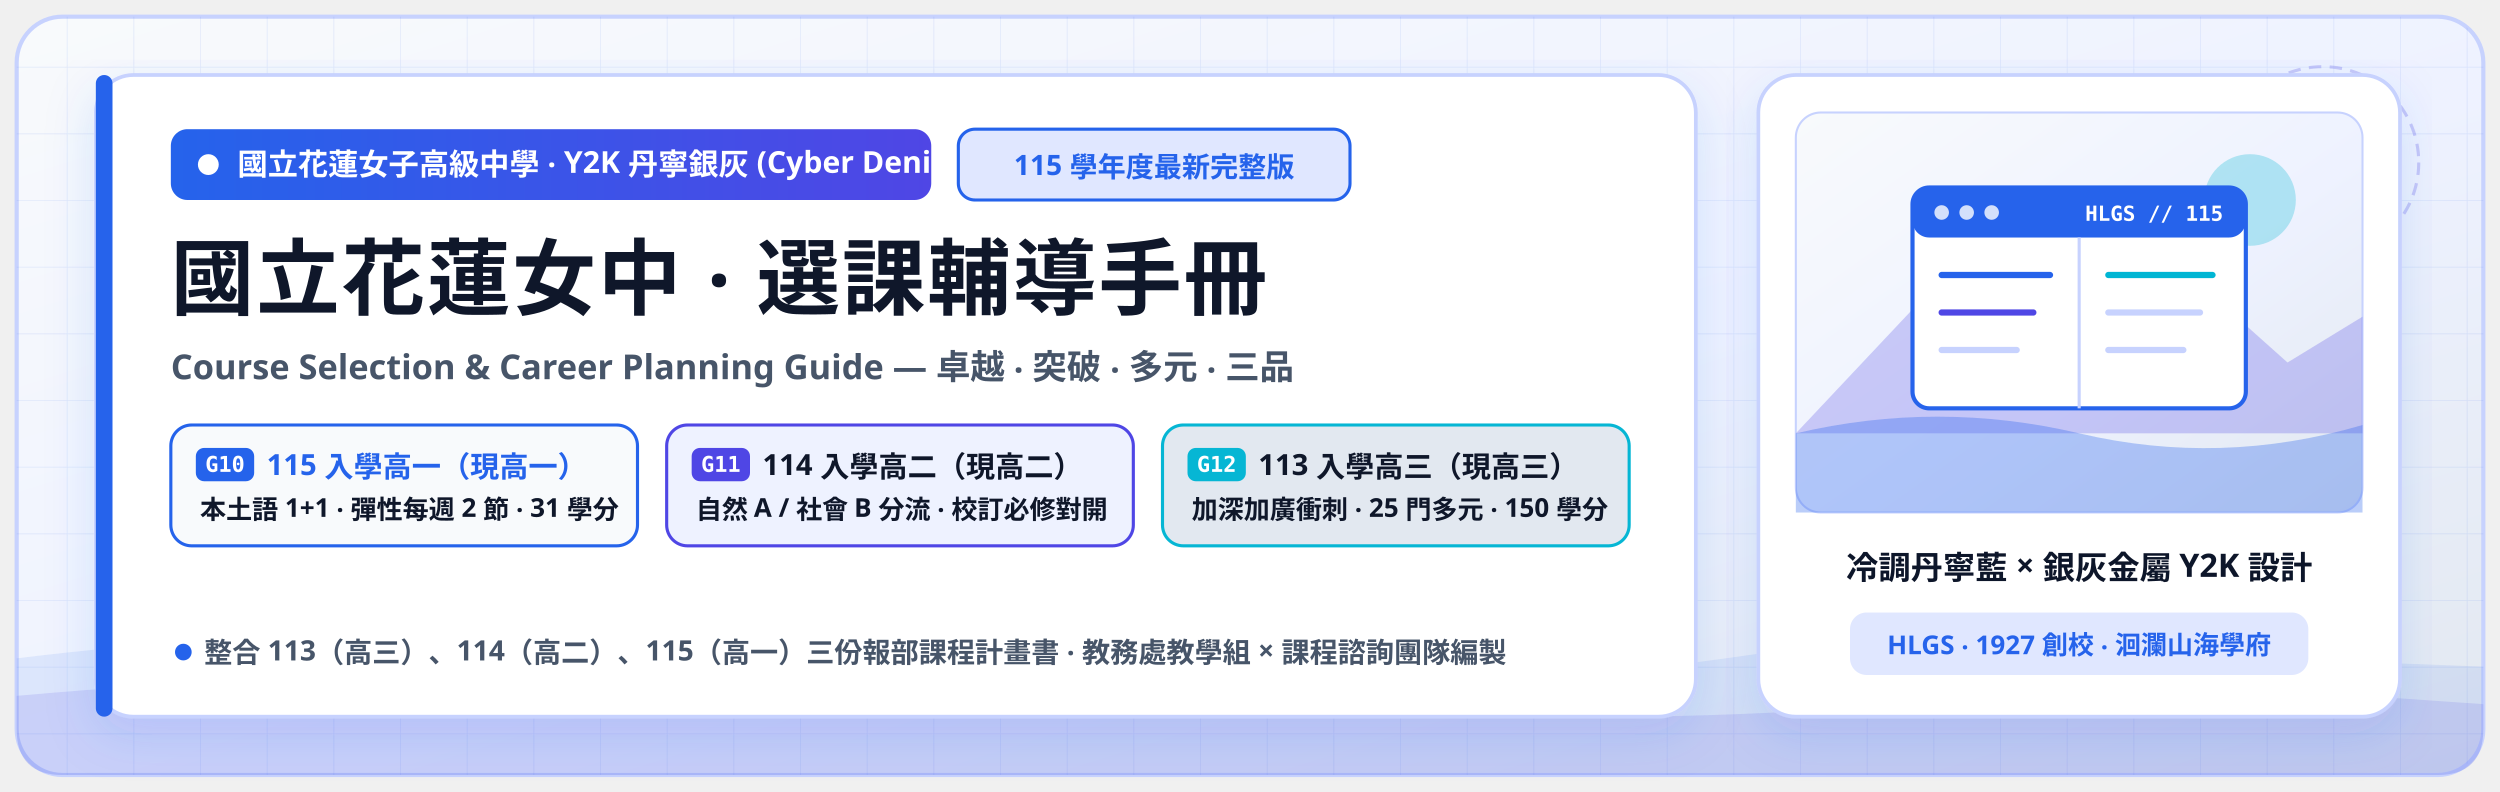
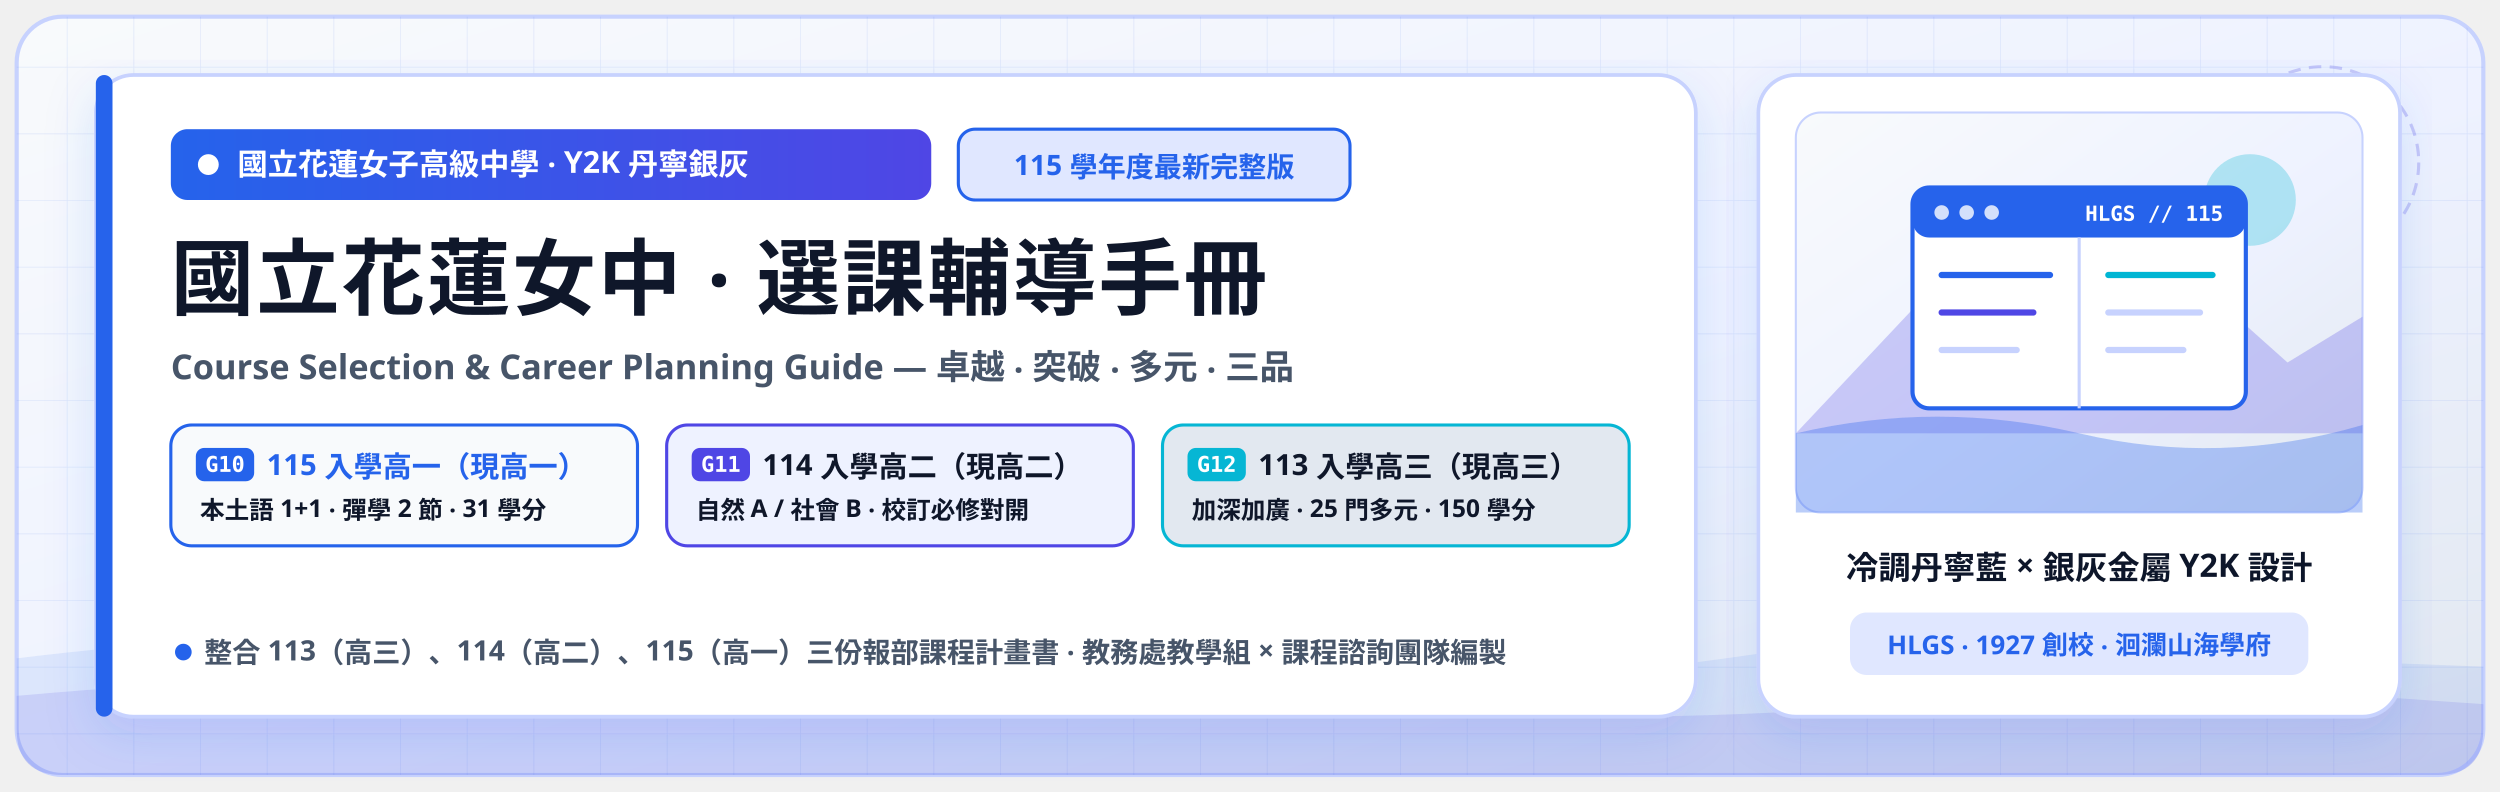
<svg xmlns="http://www.w3.org/2000/svg" viewBox="0 0 1200 380" width="100%" height="100%">
  <defs>
    <linearGradient id="bgGrad_denim_False" x1="0%" y1="0%" x2="100%" y2="100%">
      <stop offset="0%" stop-color="#F8FAFC" />
      <stop offset="55%" stop-color="#EEF2FF" />
      <stop offset="100%" stop-color="#E2E8F0" />
    </linearGradient>
    <linearGradient id="pillGrad_denim_False" x1="0%" y1="0%" x2="100%" y2="0%">
      <stop offset="0%" stop-color="#2563EB" />
      <stop offset="100%" stop-color="#4F46E5" />
    </linearGradient>
    <filter id="softShadow" x="-5%" y="-5%" width="110%" height="115%">
      <feDropShadow dx="0" dy="8" stdDeviation="12" flood-color="#2563EB" flood-opacity="0.14" />
    </filter>
    <pattern id="archGrid" width="32" height="32" patternUnits="userSpaceOnUse">
      <path d="M 32 0 L 0 0 0 32" fill="none" stroke="#2563EB" stroke-width="0.6" opacity="0.12" />
    </pattern>
  </defs>
  <rect x="8" y="8" width="1184" height="364" rx="22" fill="url(#bgGrad_denim_False)" stroke="#C7D2FE" stroke-width="2" />
  <rect x="8" y="8" width="1184" height="364" rx="22" fill="url(#archGrid)" />
  <path d="M 8 316 Q 220 290 440 318 T 880 308 L 1192 320 L 1192 350 Q 1192 372 1170 372 L 30 372 Q 8 372 8 350 Z" fill="#2563EB" opacity="0.10" />
  <path d="M 8 334 Q 280 310 540 334 T 1020 326 L 1192 338 L 1192 350 Q 1192 372 1170 372 L 30 372 Q 8 372 8 350 Z" fill="#4F46E5" opacity="0.14" />
  <circle cx="1115" cy="78" r="46" fill="none" stroke="#4F46E5" stroke-width="1.5" opacity="0.25" stroke-dasharray="6,4" />
  <circle cx="1115" cy="78" r="28" fill="#06B6D4" opacity="0.12" />
  <g filter="url(#softShadow)">
    <rect x="46" y="36" width="768" height="308" rx="18" fill="#FFFFFF" stroke="#C7D2FE" stroke-width="1.8" />
    <rect x="46" y="36" width="8" height="308" rx="4" fill="#2563EB" />
  </g>
  <rect x="82" y="62" width="365" height="34" rx="8" fill="url(#pillGrad_denim_False)" />
  <circle cx="100" cy="79" r="5" fill="#FFFFFF" />
  <text x="114" y="84" font-family="'Noto Sans TC', 'PingFang TC', 'Microsoft JhengHei', sans-serif" font-size="14.5" font-weight="700" fill="#FFFFFF">
-     國立花蓮女子高級中學 ‧ Y2K 丹寧銀灰 (Cyber Denim)
+     國立花蓮女子高級中學 ‧ Y2K 丹寧銀灰
  </text>
  <rect x="460" y="62" width="188" height="34" rx="8" fill="#E0E7FF" stroke="#2563EB" stroke-width="1.5" />
  <text x="554" y="84" text-anchor="middle" font-family="'Noto Sans TC', 'PingFang TC', sans-serif" font-size="13.5" font-weight="800" fill="#2563EB">
    115 學年度最新完整版
  </text>
  <text x="82" y="148" font-family="'Noto Sans TC', 'PingFang TC', 'Microsoft JhengHei', sans-serif" font-size="40" font-weight="900" fill="#0F172A" letter-spacing="1">
    國立花蓮女中 ‧ 選課輔導手冊
  </text>
  <text x="82" y="182" font-family="'Noto Sans TC', 'PingFang TC', sans-serif" font-size="16.5" font-weight="600" fill="#475569">
    Course Selection &amp; Career Planning Guide — 卓越 ‧ 突破 ‧ 多元 ‧ 三品
  </text>
  <g transform="translate(82, 204)">
    <rect x="0" y="0" width="224" height="58" rx="10" fill="#F8FAFC" stroke="#2563EB" stroke-width="1.5" />
    <rect x="12" y="11" width="28" height="16" rx="4" fill="#2563EB" />
    <text x="26" y="22.5" text-anchor="middle" font-family="monospace" font-size="10.5" font-weight="800" fill="#FFFFFF">G10</text>
    <text x="46" y="24" font-family="'Noto Sans TC', sans-serif" font-size="14" font-weight="800" fill="#2563EB">115 入學高一（現高一）</text>
-     <text x="14" y="45" font-family="'Noto Sans TC', sans-serif" font-size="12.5" font-weight="600" fill="#0F172A">本土語 1+1 ‧ 彈性每週 2 節 ‧ 31 學分</text>
+     <text x="14" y="45" font-family="'Noto Sans TC', sans-serif" font-size="11.8" font-weight="600" fill="#0F172A">本土語 1+1 ‧ 彈學 2 節 ‧ 31 學分</text>
    <rect x="238" y="0" width="224" height="58" rx="10" fill="#EEF2FF" stroke="#4F46E5" stroke-width="1.5" />
    <rect x="250" y="11" width="28" height="16" rx="4" fill="#4F46E5" />
    <text x="264" y="22.5" text-anchor="middle" font-family="monospace" font-size="10.5" font-weight="800" fill="#FFFFFF">G11</text>
    <text x="284" y="24" font-family="'Noto Sans TC', sans-serif" font-size="14" font-weight="800" fill="#0F172A">114 入學高二（現高二）</text>
-     <text x="252" y="45" font-family="'Noto Sans TC', sans-serif" font-size="12.5" font-weight="600" fill="#0F172A">自然 A / 社會 B 分流 ‧ 校訂必修對開</text>
+     <text x="252" y="45" font-family="'Noto Sans TC', sans-serif" font-size="11.8" font-weight="600" fill="#0F172A">自然 A / 社會 B ‧ 校訂必修對開</text>
    <rect x="476" y="0" width="224" height="58" rx="10" fill="#E2E8F0" stroke="#06B6D4" stroke-width="1.5" />
    <rect x="488" y="11" width="28" height="16" rx="4" fill="#06B6D4" />
    <text x="502" y="22.5" text-anchor="middle" font-family="monospace" font-size="10.5" font-weight="800" fill="#FFFFFF">G12</text>
    <text x="522" y="24" font-family="'Noto Sans TC', sans-serif" font-size="14" font-weight="800" fill="#0F172A">113 入學高三（現高三）</text>
-     <text x="490" y="45" font-family="'Noto Sans TC', sans-serif" font-size="12.5" font-weight="600" fill="#0F172A">加深加廣衝刺 ‧ 25 門多元 ‧ 150 學分</text>
+     <text x="490" y="45" font-family="'Noto Sans TC', sans-serif" font-size="11.8" font-weight="600" fill="#0F172A">加深加廣 ‧ 25 門多元 ‧ 150 學分</text>
  </g>
  <circle cx="88" cy="313" r="4" fill="#2563EB" />
  <text x="98" y="318" font-family="'Noto Sans TC', sans-serif" font-size="13.5" font-weight="600" fill="#475569">
    整合 113（高三）、114（高二）、115（高一）三份報部課程計畫書 ‧ 教務處教學組 × 課程諮詢團隊編製
  </text>
  <g transform="translate(844, 36)" filter="url(#softShadow)">
    <rect x="0" y="0" width="308" height="308" rx="18" fill="#FFFFFF" stroke="#C7D2FE" stroke-width="1.8" />
    <rect x="18" y="18" width="272" height="192" rx="12" fill="url(#bgGrad_denim_False)" stroke="#C7D2FE" stroke-width="1" />
    <circle cx="236" cy="60" r="22" fill="#06B6D4" opacity="0.28" />
    <path d="M 18 172 L 82 104 L 138 148 L 198 88 L 254 138 L 290 116 L 290 172 Z" fill="#4F46E5" opacity="0.26" />
    <path d="M 18 172 Q 86 156 154 172 T 290 168 L 290 210 L 18 210 Z" fill="#2563EB" opacity="0.32" />
    <rect x="74" y="54" width="160" height="106" rx="8" fill="#FFFFFF" stroke="#2563EB" stroke-width="2" />
    <rect x="74" y="54" width="160" height="24" rx="8" fill="#2563EB" />
    <circle cx="88" cy="66" r="3.5" fill="#FFFFFF" opacity="0.8" />
    <circle cx="100" cy="66" r="3.5" fill="#FFFFFF" opacity="0.8" />
    <circle cx="112" cy="66" r="3.5" fill="#FFFFFF" opacity="0.8" />
    <text x="190" y="70" text-anchor="middle" font-family="monospace" font-size="10" font-weight="700" fill="#FFFFFF">HLGS // 115</text>
    <line x1="154" y1="78" x2="154" y2="160" stroke="#C7D2FE" stroke-width="1.5" />
    <line x1="88" y1="96" x2="140" y2="96" stroke="#2563EB" stroke-width="3" stroke-linecap="round" />
    <line x1="88" y1="114" x2="132" y2="114" stroke="#4F46E5" stroke-width="3" stroke-linecap="round" />
    <line x1="88" y1="132" x2="124" y2="132" stroke="#C7D2FE" stroke-width="3" stroke-linecap="round" />
    <line x1="168" y1="96" x2="218" y2="96" stroke="#06B6D4" stroke-width="3" stroke-linecap="round" />
    <line x1="168" y1="114" x2="212" y2="114" stroke="#C7D2FE" stroke-width="3" stroke-linecap="round" />
    <line x1="168" y1="132" x2="204" y2="132" stroke="#C7D2FE" stroke-width="3" stroke-linecap="round" />
    <text x="154" y="242" text-anchor="middle" font-family="'Noto Sans TC', sans-serif" font-size="15.5" font-weight="800" fill="#0F172A">
      冷調丹寧藍 × 銀灰金屬 Y2K 設計
    </text>
    <rect x="44" y="258" width="220" height="30" rx="8" fill="#E0E7FF" />
    <text x="154" y="278" text-anchor="middle" font-family="'Noto Sans TC', sans-serif" font-size="12.5" font-weight="800" fill="#2563EB">
      HLGS ‧ 1927 創校 ‧ 洄瀾山海學府
    </text>
  </g>
</svg>
